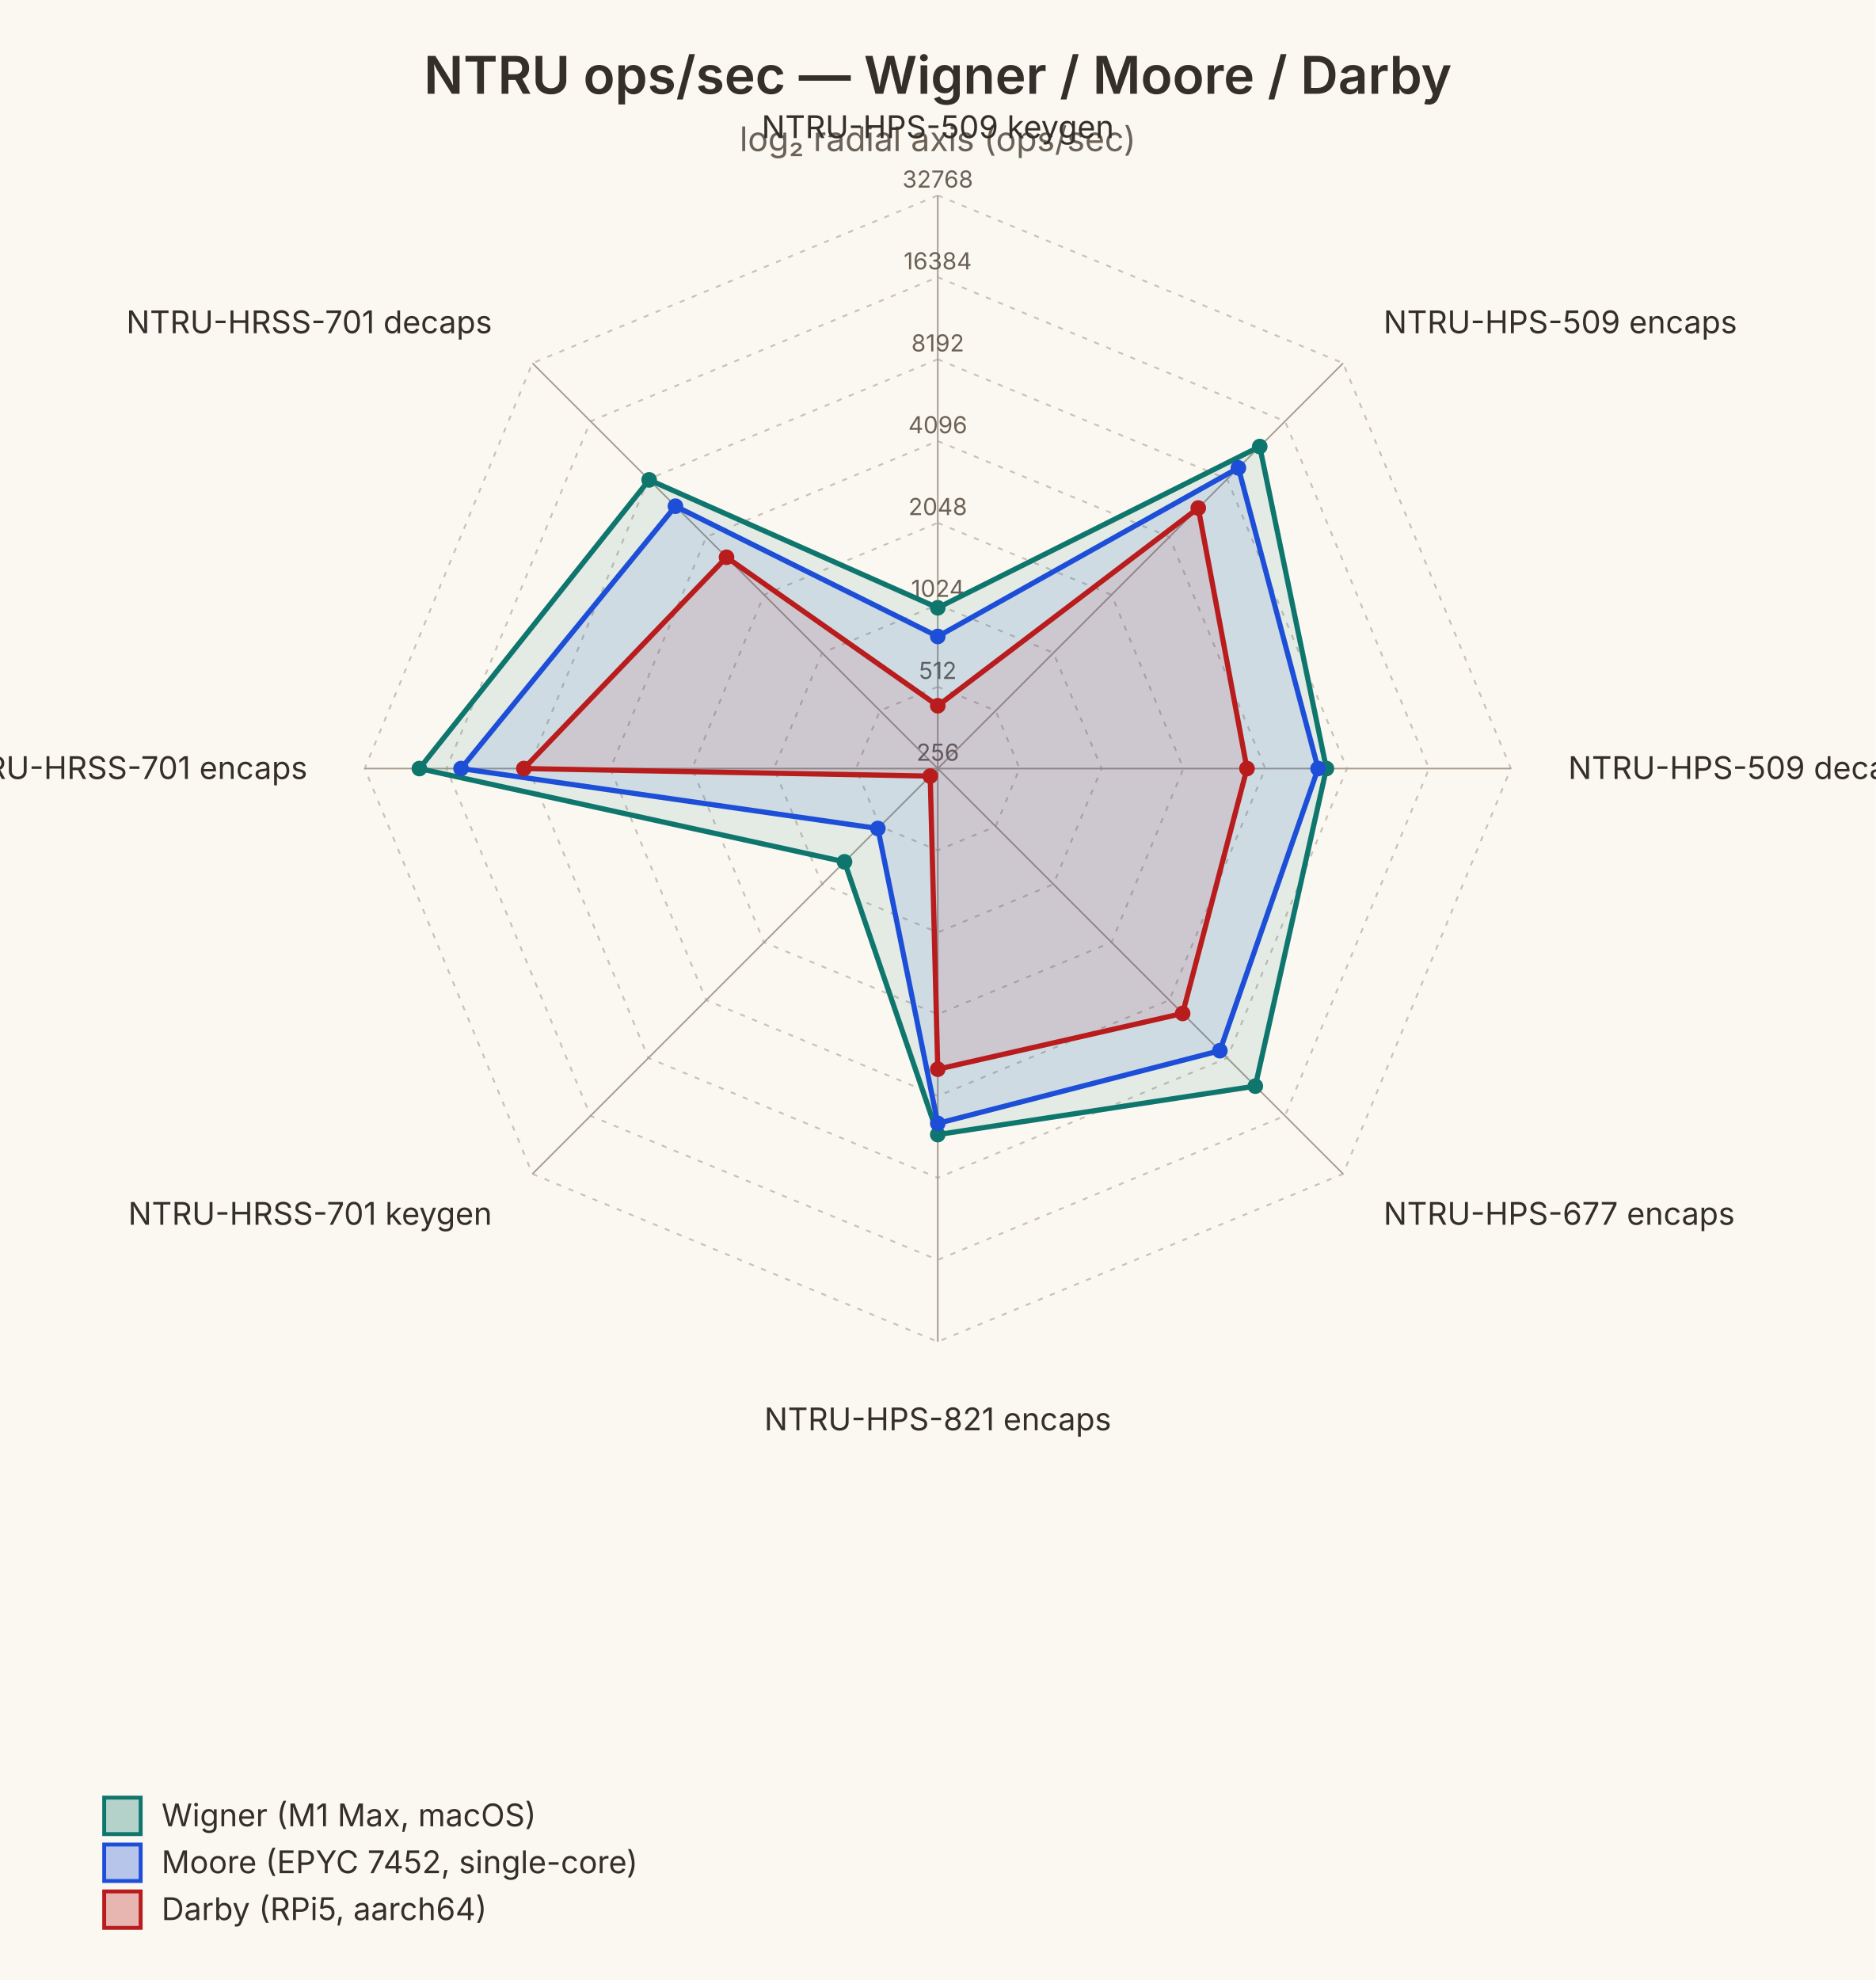
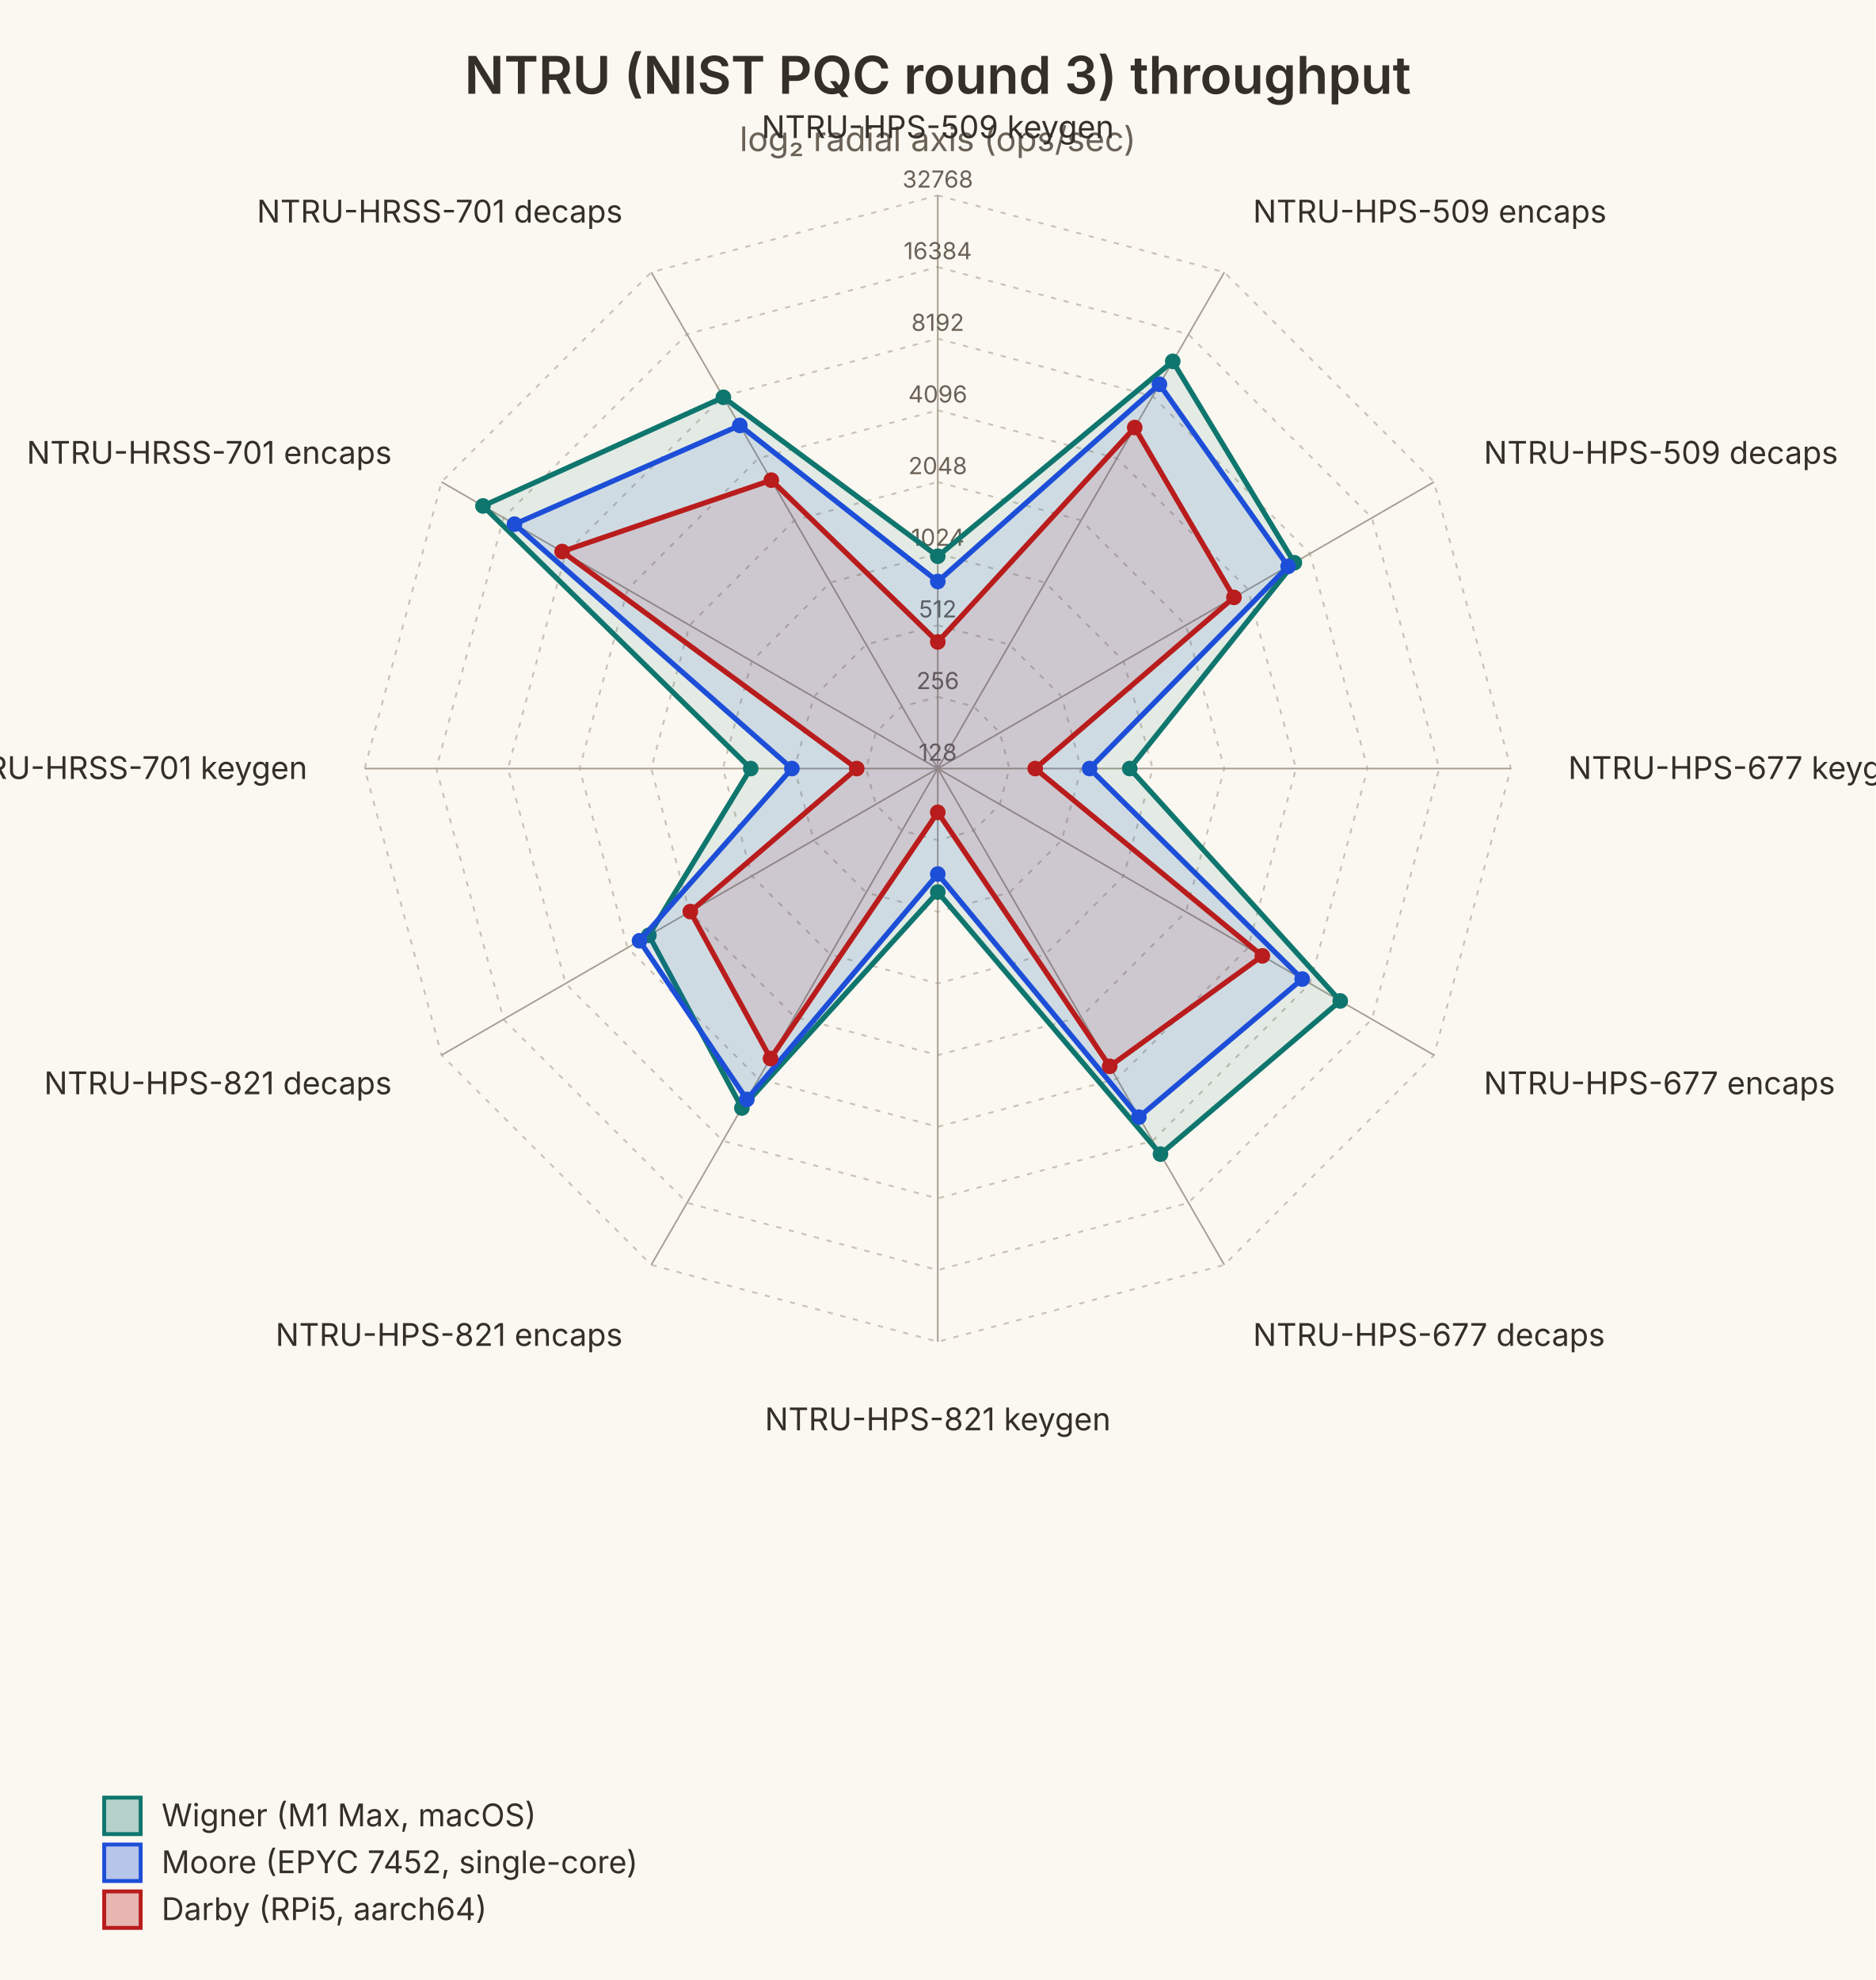
<svg xmlns="http://www.w3.org/2000/svg" viewBox="0 0 720 760" width="720" height="760" font-family="Inter, system-ui, sans-serif">
  <rect width="720" height="760" fill="#fbf8f1" />
-   <text x="360.0" y="36" text-anchor="middle" font-size="20" fill="#342f29" font-weight="600">NTRU ops/sec — Wigner / Moore / Darby</text>
+   <text x="360.0" y="36" text-anchor="middle" font-size="20" fill="#342f29" font-weight="600">NTRU (NIST PQC round 3) throughput</text>
  <text x="360.0" y="58" text-anchor="middle" font-size="13" fill="#6b6257">log₂ radial axis (ops/sec)</text>
-   <polygon points="360.0,295.0 360.0,295.0 360.0,295.0 360.0,295.0 360.0,295.0 360.0,295.0 360.0,295.0 360.0,295.0" fill="none" stroke="#c9c2b7" stroke-width="0.7" stroke-dasharray="2,3" />
-   <polygon points="360.0,263.6 382.2,272.8 391.4,295.0 382.2,317.2 360.0,326.4 337.8,317.2 328.6,295.0 337.8,272.8" fill="none" stroke="#c9c2b7" stroke-width="0.7" stroke-dasharray="2,3" />
-   <polygon points="360.0,232.1 404.4,250.6 422.9,295.0 404.4,339.4 360.0,357.9 315.6,339.4 297.1,295.0 315.6,250.6" fill="none" stroke="#c9c2b7" stroke-width="0.7" stroke-dasharray="2,3" />
-   <polygon points="360.0,200.7 426.7,228.3 454.3,295.0 426.7,361.7 360.0,389.3 293.3,361.7 265.7,295.0 293.3,228.3" fill="none" stroke="#c9c2b7" stroke-width="0.7" stroke-dasharray="2,3" />
-   <polygon points="360.0,169.3 448.9,206.1 485.7,295.0 448.9,383.9 360.0,420.7 271.1,383.9 234.3,295.0 271.1,206.1" fill="none" stroke="#c9c2b7" stroke-width="0.7" stroke-dasharray="2,3" />
-   <polygon points="360.0,137.9 471.1,183.9 517.1,295.0 471.1,406.1 360.0,452.1 248.9,406.1 202.9,295.0 248.9,183.9" fill="none" stroke="#c9c2b7" stroke-width="0.7" stroke-dasharray="2,3" />
-   <polygon points="360.0,106.4 493.3,161.7 548.6,295.0 493.3,428.3 360.0,483.6 226.7,428.3 171.4,295.0 226.7,161.7" fill="none" stroke="#c9c2b7" stroke-width="0.7" stroke-dasharray="2,3" />
-   <polygon points="360.0,75.0 515.6,139.4 580.0,295.0 515.6,450.6 360.0,515.0 204.4,450.6 140.0,295.0 204.4,139.4" fill="none" stroke="#c9c2b7" stroke-width="0.7" stroke-dasharray="2,3" />
+   <polygon points="360.0,295.0 360.0,295.0 360.0,295.0 360.0,295.0 360.0,295.0 360.0,295.0 360.0,295.0 360.0,295.0 360.0,295.0 360.0,295.0 360.0,295.0 360.0,295.0" fill="none" stroke="#c9c2b7" stroke-width="0.7" stroke-dasharray="2,3" />
+   <polygon points="360.0,267.5 373.8,271.2 383.8,281.2 387.5,295.0 383.8,308.8 373.8,318.8 360.0,322.5 346.2,318.8 336.2,308.8 332.5,295.0 336.2,281.2 346.2,271.2" fill="none" stroke="#c9c2b7" stroke-width="0.7" stroke-dasharray="2,3" />
+   <polygon points="360.0,240.0 387.5,247.4 407.6,267.5 415.0,295.0 407.6,322.5 387.5,342.6 360.0,350.0 332.5,342.6 312.4,322.5 305.0,295.0 312.4,267.5 332.5,247.4" fill="none" stroke="#c9c2b7" stroke-width="0.7" stroke-dasharray="2,3" />
+   <polygon points="360.0,212.5 401.2,223.6 431.4,253.8 442.5,295.0 431.4,336.2 401.2,366.4 360.0,377.5 318.8,366.4 288.6,336.2 277.5,295.0 288.6,253.8 318.7,223.6" fill="none" stroke="#c9c2b7" stroke-width="0.7" stroke-dasharray="2,3" />
+   <polygon points="360.0,185.0 415.0,199.7 455.3,240.0 470.0,295.0 455.3,350.0 415.0,390.3 360.0,405.0 305.0,390.3 264.7,350.0 250.0,295.0 264.7,240.0 305.0,199.7" fill="none" stroke="#c9c2b7" stroke-width="0.7" stroke-dasharray="2,3" />
+   <polygon points="360.0,157.5 428.8,175.9 479.1,226.2 497.5,295.0 479.1,363.8 428.8,414.1 360.0,432.5 291.2,414.1 240.9,363.8 222.5,295.0 240.9,226.2 291.2,175.9" fill="none" stroke="#c9c2b7" stroke-width="0.7" stroke-dasharray="2,3" />
+   <polygon points="360.0,130.0 442.5,152.1 502.9,212.5 525.0,295.0 502.9,377.5 442.5,437.9 360.0,460.0 277.5,437.9 217.1,377.5 195.0,295.0 217.1,212.5 277.5,152.1" fill="none" stroke="#c9c2b7" stroke-width="0.7" stroke-dasharray="2,3" />
+   <polygon points="360.0,102.5 456.2,128.3 526.7,198.8 552.5,295.0 526.7,391.2 456.2,461.7 360.0,487.5 263.8,461.7 193.3,391.3 167.5,295.0 193.3,198.7 263.7,128.3" fill="none" stroke="#c9c2b7" stroke-width="0.7" stroke-dasharray="2,3" />
+   <polygon points="360.0,75.0 470.0,104.5 550.5,185.0 580.0,295.0 550.5,405.0 470.0,485.5 360.0,515.0 250.0,485.5 169.5,405.0 140.0,295.0 169.5,185.0 250.0,104.5" fill="none" stroke="#c9c2b7" stroke-width="0.7" stroke-dasharray="2,3" />
  <line x1="360.0" y1="295.0" x2="360.0" y2="75.0" stroke="#a79d90" stroke-width="0.6" />
-   <line x1="360.0" y1="295.0" x2="515.6" y2="139.4" stroke="#a79d90" stroke-width="0.6" />
+   <line x1="360.0" y1="295.0" x2="470.0" y2="104.5" stroke="#a79d90" stroke-width="0.6" />
+   <line x1="360.0" y1="295.0" x2="550.5" y2="185.0" stroke="#a79d90" stroke-width="0.6" />
  <line x1="360.0" y1="295.0" x2="580.0" y2="295.0" stroke="#a79d90" stroke-width="0.6" />
-   <line x1="360.0" y1="295.0" x2="515.6" y2="450.6" stroke="#a79d90" stroke-width="0.6" />
+   <line x1="360.0" y1="295.0" x2="550.5" y2="405.0" stroke="#a79d90" stroke-width="0.6" />
+   <line x1="360.0" y1="295.0" x2="470.0" y2="485.5" stroke="#a79d90" stroke-width="0.6" />
  <line x1="360.0" y1="295.0" x2="360.0" y2="515.0" stroke="#a79d90" stroke-width="0.6" />
-   <line x1="360.0" y1="295.0" x2="204.4" y2="450.6" stroke="#a79d90" stroke-width="0.6" />
+   <line x1="360.0" y1="295.0" x2="250.0" y2="485.5" stroke="#a79d90" stroke-width="0.6" />
+   <line x1="360.0" y1="295.0" x2="169.5" y2="405.0" stroke="#a79d90" stroke-width="0.6" />
  <line x1="360.0" y1="295.0" x2="140.0" y2="295.0" stroke="#a79d90" stroke-width="0.6" />
-   <line x1="360.0" y1="295.0" x2="204.4" y2="139.4" stroke="#a79d90" stroke-width="0.6" />
-   <text x="360.0" y="292.0" font-size="9" fill="#6b6257" text-anchor="middle">256</text>
-   <text x="360.0" y="260.6" font-size="9" fill="#6b6257" text-anchor="middle">512</text>
-   <text x="360.0" y="229.1" font-size="9" fill="#6b6257" text-anchor="middle">1024</text>
-   <text x="360.0" y="197.7" font-size="9" fill="#6b6257" text-anchor="middle">2048</text>
-   <text x="360.0" y="166.3" font-size="9" fill="#6b6257" text-anchor="middle">4096</text>
-   <text x="360.0" y="134.9" font-size="9" fill="#6b6257" text-anchor="middle">8192</text>
-   <text x="360.0" y="103.4" font-size="9" fill="#6b6257" text-anchor="middle">16384</text>
+   <line x1="360.0" y1="295.0" x2="169.5" y2="185.0" stroke="#a79d90" stroke-width="0.6" />
+   <line x1="360.0" y1="295.0" x2="250.0" y2="104.5" stroke="#a79d90" stroke-width="0.6" />
+   <text x="360.0" y="292.0" font-size="9" fill="#6b6257" text-anchor="middle">128</text>
+   <text x="360.0" y="264.5" font-size="9" fill="#6b6257" text-anchor="middle">256</text>
+   <text x="360.0" y="237.0" font-size="9" fill="#6b6257" text-anchor="middle">512</text>
+   <text x="360.0" y="209.5" font-size="9" fill="#6b6257" text-anchor="middle">1024</text>
+   <text x="360.0" y="182.0" font-size="9" fill="#6b6257" text-anchor="middle">2048</text>
+   <text x="360.0" y="154.5" font-size="9" fill="#6b6257" text-anchor="middle">4096</text>
+   <text x="360.0" y="127.0" font-size="9" fill="#6b6257" text-anchor="middle">8192</text>
+   <text x="360.0" y="99.5" font-size="9" fill="#6b6257" text-anchor="middle">16384</text>
  <text x="360.0" y="72.0" font-size="9" fill="#6b6257" text-anchor="middle">32768</text>
-   <polygon points="360.0,233.3 483.6,171.4 509.2,295.0 481.9,416.9 360.0,435.5 324.2,330.8 161.0,295.0 249.2,184.2" fill="#0f766e" fill-opacity="0.10" stroke="#0f766e" stroke-width="2.0" stroke-linejoin="round" />
-   <circle cx="360.0" cy="233.3" r="3.0" fill="#0f766e" />
-   <circle cx="483.6" cy="171.4" r="3.0" fill="#0f766e" />
-   <circle cx="509.2" cy="295.0" r="3.0" fill="#0f766e" />
-   <circle cx="481.9" cy="416.9" r="3.0" fill="#0f766e" />
-   <circle cx="360.0" cy="435.5" r="3.0" fill="#0f766e" />
-   <circle cx="324.2" cy="330.8" r="3.0" fill="#0f766e" />
-   <circle cx="161.0" cy="295.0" r="3.0" fill="#0f766e" />
-   <circle cx="249.2" cy="184.2" r="3.0" fill="#0f766e" />
-   <polygon points="360.0,244.3 475.4,179.6 506.0,295.0 468.3,403.3 360.0,431.2 337.0,318.0 177.0,295.0 259.3,194.3" fill="#1d4ed8" fill-opacity="0.10" stroke="#1d4ed8" stroke-width="2.0" stroke-linejoin="round" />
-   <circle cx="360.0" cy="244.3" r="3.0" fill="#1d4ed8" />
-   <circle cx="475.4" cy="179.6" r="3.0" fill="#1d4ed8" />
-   <circle cx="506.0" cy="295.0" r="3.0" fill="#1d4ed8" />
-   <circle cx="468.3" cy="403.3" r="3.0" fill="#1d4ed8" />
-   <circle cx="360.0" cy="431.2" r="3.0" fill="#1d4ed8" />
-   <circle cx="337.0" cy="318.0" r="3.0" fill="#1d4ed8" />
-   <circle cx="177.0" cy="295.0" r="3.0" fill="#1d4ed8" />
-   <circle cx="259.3" cy="194.3" r="3.0" fill="#1d4ed8" />
-   <polygon points="360.0,270.9 460.0,195.0 478.7,295.0 454.0,389.0 360.0,410.4 357.1,297.9 201.1,295.0 278.9,213.9" fill="#b91c1c" fill-opacity="0.10" stroke="#b91c1c" stroke-width="2.0" stroke-linejoin="round" />
-   <circle cx="360.0" cy="270.9" r="3.0" fill="#b91c1c" />
-   <circle cx="460.0" cy="195.0" r="3.0" fill="#b91c1c" />
-   <circle cx="478.7" cy="295.0" r="3.0" fill="#b91c1c" />
-   <circle cx="454.0" cy="389.0" r="3.0" fill="#b91c1c" />
-   <circle cx="360.0" cy="410.4" r="3.0" fill="#b91c1c" />
-   <circle cx="357.1" cy="297.9" r="3.0" fill="#b91c1c" />
-   <circle cx="201.1" cy="295.0" r="3.0" fill="#b91c1c" />
-   <circle cx="278.9" cy="213.9" r="3.0" fill="#b91c1c" />
+   <polygon points="360.0,213.5 450.2,138.7 496.9,216.0 433.7,295.0 514.5,384.2 445.5,443.0 360.0,342.4 284.8,425.3 249.1,359.0 288.2,295.0 185.4,194.2 277.7,152.5" fill="#0f766e" fill-opacity="0.10" stroke="#0f766e" stroke-width="2.0" stroke-linejoin="round" />
+   <circle cx="360.0" cy="213.5" r="3.0" fill="#0f766e" />
+   <circle cx="450.2" cy="138.7" r="3.0" fill="#0f766e" />
+   <circle cx="496.9" cy="216.0" r="3.0" fill="#0f766e" />
+   <circle cx="433.7" cy="295.0" r="3.0" fill="#0f766e" />
+   <circle cx="514.5" cy="384.2" r="3.0" fill="#0f766e" />
+   <circle cx="445.5" cy="443.0" r="3.0" fill="#0f766e" />
+   <circle cx="360.0" cy="342.4" r="3.0" fill="#0f766e" />
+   <circle cx="284.8" cy="425.3" r="3.0" fill="#0f766e" />
+   <circle cx="249.1" cy="359.0" r="3.0" fill="#0f766e" />
+   <circle cx="288.2" cy="295.0" r="3.0" fill="#0f766e" />
+   <circle cx="185.4" cy="194.2" r="3.0" fill="#0f766e" />
+   <circle cx="277.7" cy="152.5" r="3.0" fill="#0f766e" />
+   <polygon points="360.0,223.2 445.1,147.5 494.5,217.4 418.3,295.0 499.9,375.8 437.2,428.8 360.0,335.5 286.7,422.0 245.5,361.1 304.0,295.0 197.5,201.2 284.0,163.3" fill="#1d4ed8" fill-opacity="0.10" stroke="#1d4ed8" stroke-width="2.0" stroke-linejoin="round" />
+   <circle cx="360.0" cy="223.2" r="3.0" fill="#1d4ed8" />
+   <circle cx="445.1" cy="147.5" r="3.0" fill="#1d4ed8" />
+   <circle cx="494.5" cy="217.4" r="3.0" fill="#1d4ed8" />
+   <circle cx="418.3" cy="295.0" r="3.0" fill="#1d4ed8" />
+   <circle cx="499.9" cy="375.8" r="3.0" fill="#1d4ed8" />
+   <circle cx="437.2" cy="428.8" r="3.0" fill="#1d4ed8" />
+   <circle cx="360.0" cy="335.5" r="3.0" fill="#1d4ed8" />
+   <circle cx="286.7" cy="422.0" r="3.0" fill="#1d4ed8" />
+   <circle cx="245.5" cy="361.1" r="3.0" fill="#1d4ed8" />
+   <circle cx="304.0" cy="295.0" r="3.0" fill="#1d4ed8" />
+   <circle cx="197.5" cy="201.2" r="3.0" fill="#1d4ed8" />
+   <circle cx="284.0" cy="163.3" r="3.0" fill="#1d4ed8" />
+   <polygon points="360.0,246.4 435.6,164.1 473.7,229.3 397.4,295.0 484.6,366.9 426.0,409.3 360.0,311.8 295.8,406.3 265.0,349.9 328.9,295.0 215.8,211.7 296.1,184.3" fill="#b91c1c" fill-opacity="0.10" stroke="#b91c1c" stroke-width="2.0" stroke-linejoin="round" />
+   <circle cx="360.0" cy="246.4" r="3.0" fill="#b91c1c" />
+   <circle cx="435.6" cy="164.1" r="3.0" fill="#b91c1c" />
+   <circle cx="473.7" cy="229.3" r="3.0" fill="#b91c1c" />
+   <circle cx="397.4" cy="295.0" r="3.0" fill="#b91c1c" />
+   <circle cx="484.6" cy="366.9" r="3.0" fill="#b91c1c" />
+   <circle cx="426.0" cy="409.3" r="3.0" fill="#b91c1c" />
+   <circle cx="360.0" cy="311.8" r="3.0" fill="#b91c1c" />
+   <circle cx="295.8" cy="406.3" r="3.0" fill="#b91c1c" />
+   <circle cx="265.0" cy="349.9" r="3.0" fill="#b91c1c" />
+   <circle cx="328.9" cy="295.0" r="3.0" fill="#b91c1c" />
+   <circle cx="215.8" cy="211.7" r="3.0" fill="#b91c1c" />
+   <circle cx="296.1" cy="184.3" r="3.0" fill="#b91c1c" />
  <text x="360.0" y="53.0" font-size="12" fill="#342f29" text-anchor="middle">NTRU-HPS-509 keygen</text>
-   <text x="531.1" y="127.9" font-size="12" fill="#342f29" text-anchor="start">NTRU-HPS-509 encaps</text>
-   <text x="602.0" y="299.0" font-size="12" fill="#342f29" text-anchor="start">NTRU-HPS-509 decaps</text>
-   <text x="531.1" y="470.1" font-size="12" fill="#342f29" text-anchor="start">NTRU-HPS-677 encaps</text>
-   <text x="360.0" y="549.0" font-size="12" fill="#342f29" text-anchor="middle">NTRU-HPS-821 encaps</text>
-   <text x="188.9" y="470.1" font-size="12" fill="#342f29" text-anchor="end">NTRU-HRSS-701 keygen</text>
-   <text x="118.0" y="299.0" font-size="12" fill="#342f29" text-anchor="end">NTRU-HRSS-701 encaps</text>
-   <text x="188.9" y="127.9" font-size="12" fill="#342f29" text-anchor="end">NTRU-HRSS-701 decaps</text>
+   <text x="481.0" y="85.4" font-size="12" fill="#342f29" text-anchor="start">NTRU-HPS-509 encaps</text>
+   <text x="569.6" y="178.0" font-size="12" fill="#342f29" text-anchor="start">NTRU-HPS-509 decaps</text>
+   <text x="602.0" y="299.0" font-size="12" fill="#342f29" text-anchor="start">NTRU-HPS-677 keygen</text>
+   <text x="569.6" y="420.0" font-size="12" fill="#342f29" text-anchor="start">NTRU-HPS-677 encaps</text>
+   <text x="481.0" y="516.6" font-size="12" fill="#342f29" text-anchor="start">NTRU-HPS-677 decaps</text>
+   <text x="360.0" y="549.0" font-size="12" fill="#342f29" text-anchor="middle">NTRU-HPS-821 keygen</text>
+   <text x="239.0" y="516.6" font-size="12" fill="#342f29" text-anchor="end">NTRU-HPS-821 encaps</text>
+   <text x="150.4" y="420.0" font-size="12" fill="#342f29" text-anchor="end">NTRU-HPS-821 decaps</text>
+   <text x="118.0" y="299.0" font-size="12" fill="#342f29" text-anchor="end">NTRU-HRSS-701 keygen</text>
+   <text x="150.4" y="178.0" font-size="12" fill="#342f29" text-anchor="end">NTRU-HRSS-701 encaps</text>
+   <text x="239.0" y="85.4" font-size="12" fill="#342f29" text-anchor="end">NTRU-HRSS-701 decaps</text>
  <rect x="40" y="690" width="14" height="14" fill="#0f766e" fill-opacity="0.30" stroke="#0f766e" stroke-width="1.5" />
  <text x="62" y="701" font-size="12" fill="#342f29">Wigner (M1 Max, macOS)</text>
  <rect x="40" y="708" width="14" height="14" fill="#1d4ed8" fill-opacity="0.30" stroke="#1d4ed8" stroke-width="1.5" />
  <text x="62" y="719" font-size="12" fill="#342f29">Moore (EPYC 7452, single-core)</text>
  <rect x="40" y="726" width="14" height="14" fill="#b91c1c" fill-opacity="0.30" stroke="#b91c1c" stroke-width="1.5" />
  <text x="62" y="737" font-size="12" fill="#342f29">Darby (RPi5, aarch64)</text>
</svg>
